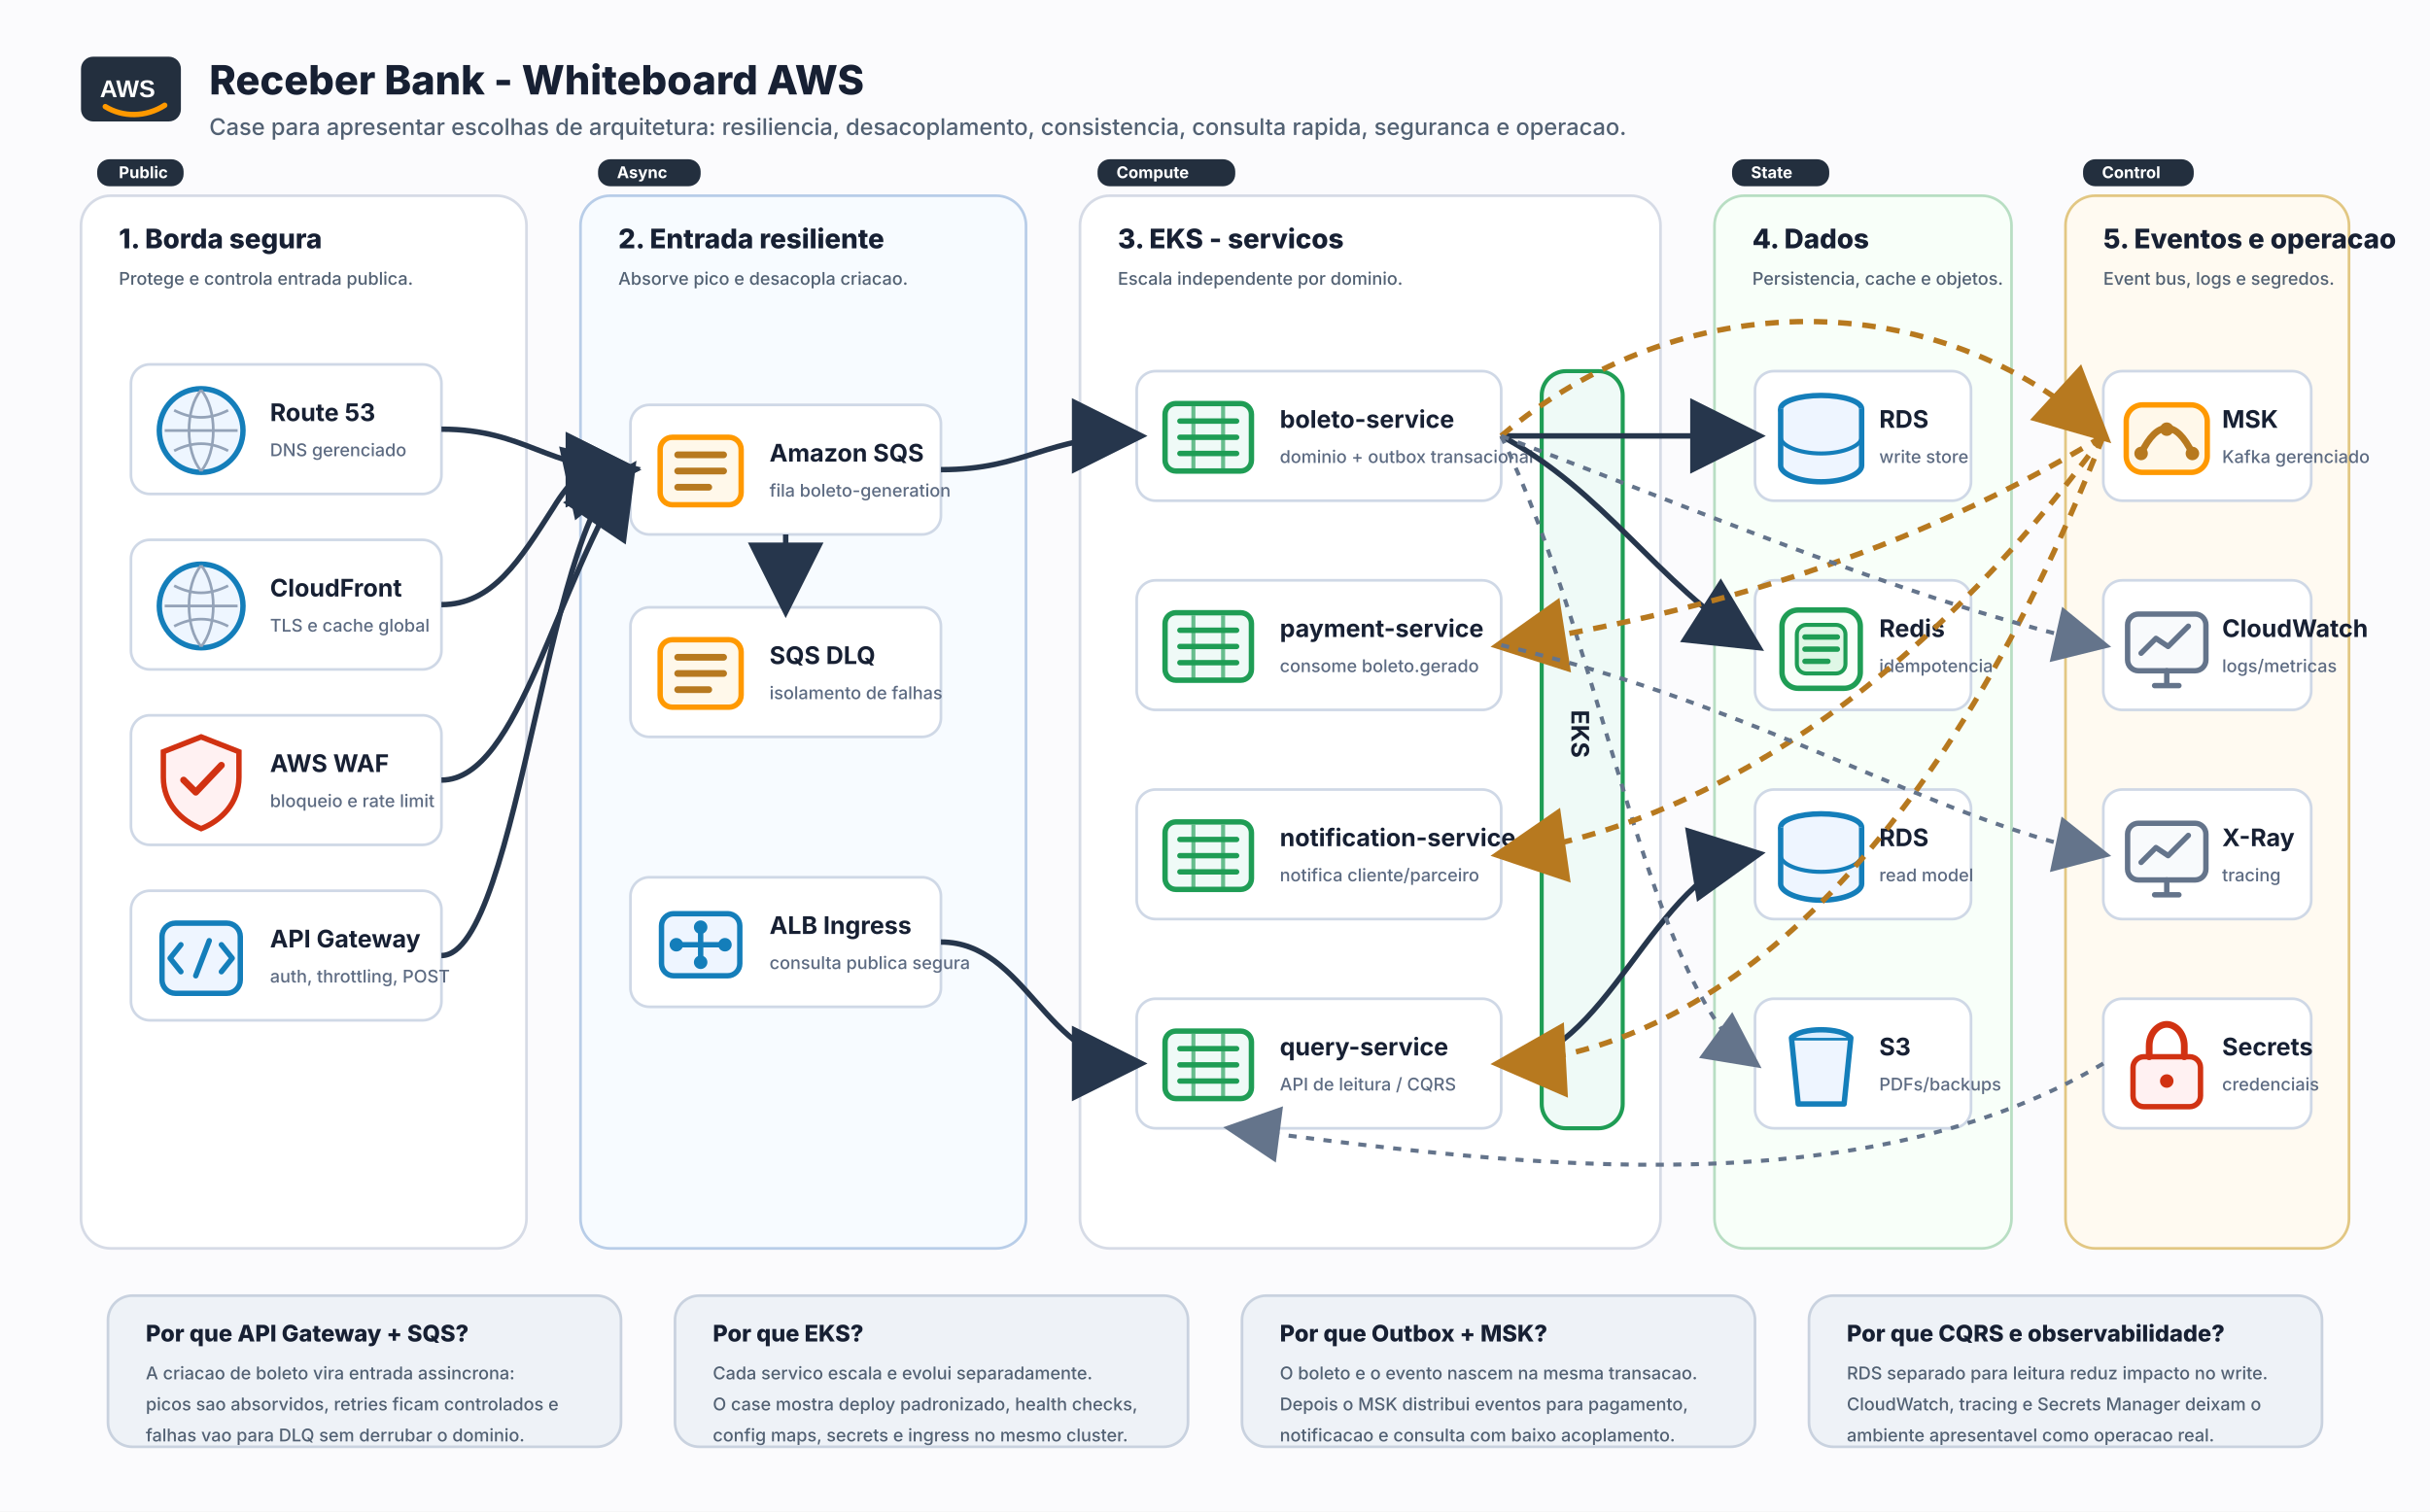
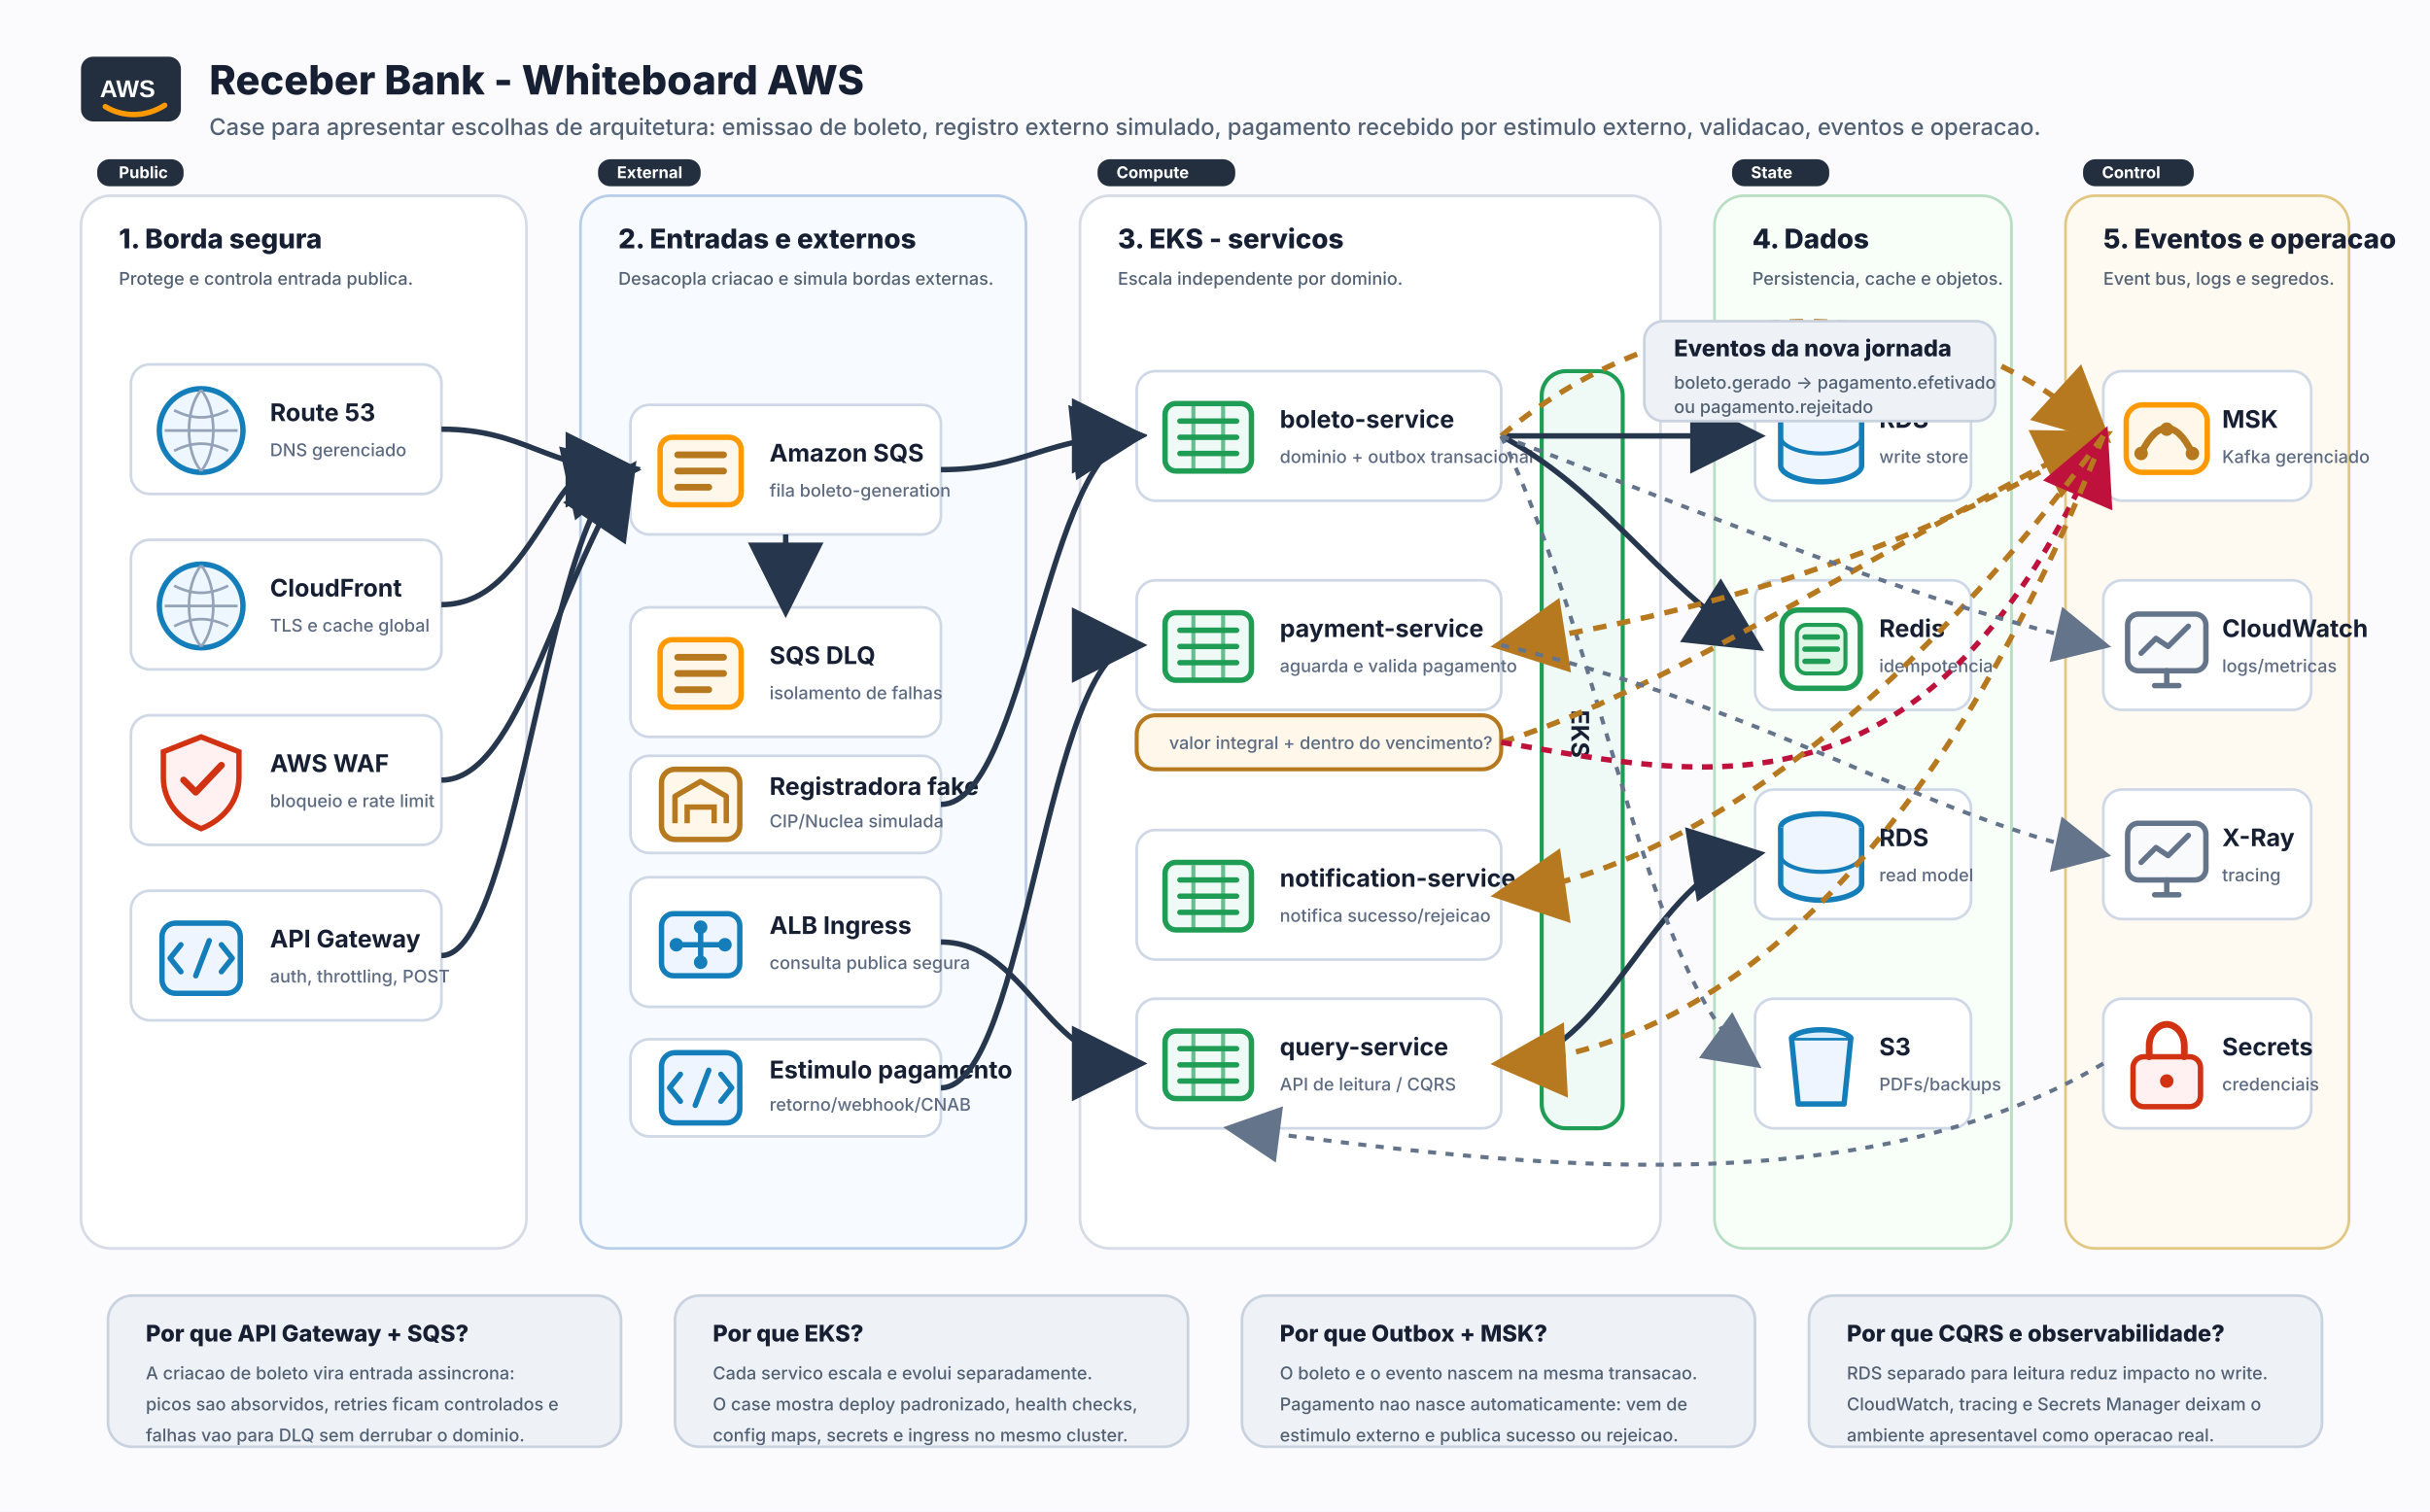
<svg xmlns="http://www.w3.org/2000/svg" width="1800" height="1120" viewBox="0 0 1800 1120" role="img" aria-labelledby="title desc">
  <defs>
    <style>
      .canvas { fill: #fbfbfd; }
      .aws-orange { fill: #ff9900; }
      .aws-dark { fill: #232f3e; }
      .aws-blue { fill: #147eba; }
      .aws-green { fill: #1f9d55; }
      .aws-purple { fill: #8c4fff; }
      .aws-red { fill: #d13212; }
      .aws-gray { fill: #eef2f7; stroke: #c9d2df; stroke-width: 2; }
      .zone { fill: #ffffff; stroke: #d6dbe6; stroke-width: 2; rx: 22; }
      .zone-alt { fill: #f7fbff; stroke: #b8cde8; stroke-width: 2; rx: 22; }
      .zone-data { fill: #f8fff9; stroke: #b8dec3; stroke-width: 2; rx: 22; }
      .zone-ops { fill: #fffaf1; stroke: #e2c783; stroke-width: 2; rx: 22; }
      .icon-card { fill: #ffffff; stroke: #cfd8e6; stroke-width: 2; rx: 14; }
      .svc-title { fill: #172033; font: 700 18px Inter, Arial, sans-serif; }
      .svc-sub { fill: #5d6b82; font: 500 13px Inter, Arial, sans-serif; }
      .heading { fill: #172033; font: 800 30px Inter, Arial, sans-serif; }
      .subheading { fill: #526173; font: 500 17px Inter, Arial, sans-serif; }
      .zone-title { fill: #172033; font: 800 20px Inter, Arial, sans-serif; }
      .note-title { fill: #172033; font: 800 17px Inter, Arial, sans-serif; }
      .note { fill: #526173; font: 500 13px Inter, Arial, sans-serif; }
      .path { fill: none; stroke: #26364c; stroke-width: 4; marker-end: url(#arrow); }
      .event { fill: none; stroke: #b7791f; stroke-width: 4; stroke-dasharray: 10 8; marker-end: url(#arrow-event); }
      .ops { fill: none; stroke: #64748b; stroke-width: 3; stroke-dasharray: 6 7; marker-end: url(#arrow-ops); }
      .thin { fill: none; stroke: #94a3b8; stroke-width: 2; }
      .badge { fill: #232f3e; rx: 9; }
      .badge-text { fill: #ffffff; font: 700 12px Inter, Arial, sans-serif; }
+       .decision { fill: #fff8ea; stroke: #b7791f; stroke-width: 3; rx: 14; }
+       .reject { fill: none; stroke: #be123c; stroke-width: 4; stroke-dasharray: 8 7; marker-end: url(#arrow-reject); }
    </style>
    <marker id="arrow" markerWidth="14" markerHeight="14" refX="12" refY="7" orient="auto">
      <path d="M 0 0 L 14 7 L 0 14 z" fill="#26364c" />
    </marker>
    <marker id="arrow-event" markerWidth="14" markerHeight="14" refX="12" refY="7" orient="auto">
      <path d="M 0 0 L 14 7 L 0 14 z" fill="#b7791f" />
    </marker>
    <marker id="arrow-ops" markerWidth="14" markerHeight="14" refX="12" refY="7" orient="auto">
      <path d="M 0 0 L 14 7 L 0 14 z" fill="#64748b" />
+     </marker>
+     <marker id="arrow-reject" markerWidth="14" markerHeight="14" refX="12" refY="7" orient="auto">
+       <path d="M 0 0 L 14 7 L 0 14 z" fill="#be123c" />
    </marker>
    <g id="aws-logo">
      <rect width="74" height="48" rx="9" class="aws-dark" />
      <text x="14" y="30" fill="#ffffff" font-family="Arial, sans-serif" font-weight="700" font-size="18">AWS</text>
      <path d="M18 37 C31 45, 48 45, 62 36" fill="none" stroke="#ff9900" stroke-width="4" stroke-linecap="round" />
    </g>
    <g id="globe">
      <circle cx="37" cy="37" r="31" fill="#eef6ff" stroke="#147eba" stroke-width="4" />
      <path d="M10 37 H64 M37 7 C25 21, 25 53, 37 67 M37 7 C49 21, 49 53, 37 67" class="thin" />
      <path d="M17 22 C31 29, 43 29, 57 22 M17 52 C31 45, 43 45, 57 52" class="thin" />
    </g>
    <g id="shield">
      <path d="M37 6 L65 17 V36 C65 55 52 68 37 74 C22 68 9 55 9 36 V17 Z" fill="#fff1f2" stroke="#d13212" stroke-width="4" />
      <path d="M24 38 L33 47 L52 27" fill="none" stroke="#d13212" stroke-width="5" stroke-linecap="round" stroke-linejoin="round" />
    </g>
    <g id="queue">
      <rect x="7" y="12" width="60" height="50" rx="9" fill="#fff8ea" stroke="#ff9900" stroke-width="4" />
      <path d="M20 25 H54 M20 37 H54 M20 49 H43" stroke="#b7791f" stroke-width="5" stroke-linecap="round" />
    </g>
    <g id="container">
      <rect x="5" y="12" width="64" height="50" rx="8" fill="#effaf7" stroke="#1f9d55" stroke-width="4" />
      <path d="M16 25 H58 M16 37 H58 M16 49 H58" stroke="#1f9d55" stroke-width="4" stroke-linecap="round" />
      <path d="M26 14 V62 M48 14 V62" stroke="#1f9d55" stroke-width="3" opacity=".65" />
    </g>
    <g id="database">
      <ellipse cx="37" cy="16" rx="30" ry="10" fill="#eef5ff" stroke="#147eba" stroke-width="4" />
      <path d="M7 16 V58 C7 64 20 70 37 70 C54 70 67 64 67 58 V16" fill="#eef5ff" stroke="#147eba" stroke-width="4" />
      <path d="M7 37 C7 43 20 49 37 49 C54 49 67 43 67 37" fill="none" stroke="#147eba" stroke-width="3" />
    </g>
    <g id="cache">
      <rect x="8" y="10" width="58" height="58" rx="12" fill="#f8fff9" stroke="#1f9d55" stroke-width="4" />
      <rect x="19" y="21" width="36" height="36" rx="7" fill="#dff7e6" stroke="#1f9d55" stroke-width="3" />
      <path d="M25 30 H49 M25 39 H49 M25 48 H42" stroke="#1f9d55" stroke-width="4" stroke-linecap="round" />
    </g>
    <g id="stream">
      <rect x="7" y="13" width="60" height="50" rx="12" fill="#fff8ea" stroke="#ff9900" stroke-width="4" />
      <path d="M18 49 C30 24, 44 24, 56 49" fill="none" stroke="#b7791f" stroke-width="5" stroke-linecap="round" />
      <circle cx="18" cy="49" r="5" fill="#b7791f" />
      <circle cx="37" cy="31" r="5" fill="#b7791f" />
      <circle cx="56" cy="49" r="5" fill="#b7791f" />
    </g>
    <g id="bucket">
      <path d="M15 17 H59 L54 66 H20 Z" fill="#eef5ff" stroke="#147eba" stroke-width="4" stroke-linejoin="round" />
      <path d="M15 17 C22 9, 52 9, 59 17" fill="#dceeff" stroke="#147eba" stroke-width="4" />
    </g>
    <g id="lock">
      <rect x="12" y="31" width="50" height="37" rx="8" fill="#fff1f2" stroke="#d13212" stroke-width="4" />
      <path d="M24 31 V23 C24 13, 31 7, 37 7 C43 7, 50 13, 50 23 V31" fill="none" stroke="#d13212" stroke-width="5" stroke-linecap="round" />
      <circle cx="37" cy="49" r="5" fill="#d13212" />
    </g>
    <g id="monitor">
      <rect x="8" y="13" width="58" height="42" rx="8" fill="#f8fafc" stroke="#64748b" stroke-width="4" />
      <path d="M18 42 L29 31 L38 37 L53 22" fill="none" stroke="#64748b" stroke-width="4" stroke-linecap="round" stroke-linejoin="round" />
      <path d="M28 66 H46 M37 55 V66" stroke="#64748b" stroke-width="4" stroke-linecap="round" />
    </g>
    <g id="api">
      <rect x="8" y="12" width="58" height="52" rx="10" fill="#eef5ff" stroke="#147eba" stroke-width="4" />
      <path d="M22 28 L14 38 L22 48 M52 28 L60 38 L52 48" fill="none" stroke="#147eba" stroke-width="4" stroke-linecap="round" stroke-linejoin="round" />
      <path d="M33 51 L43 25" stroke="#147eba" stroke-width="4" stroke-linecap="round" />
    </g>
    <g id="alb">
      <rect x="8" y="15" width="58" height="46" rx="9" fill="#eef5ff" stroke="#147eba" stroke-width="4" />
      <path d="M19 38 H55 M37 25 V51" stroke="#147eba" stroke-width="4" stroke-linecap="round" />
      <circle cx="19" cy="38" r="5" fill="#147eba" />
      <circle cx="37" cy="25" r="5" fill="#147eba" />
      <circle cx="55" cy="38" r="5" fill="#147eba" />
      <circle cx="37" cy="51" r="5" fill="#147eba" />
    </g>
+     <g id="partner">
+       <rect x="8" y="12" width="58" height="52" rx="10" fill="#fff8ea" stroke="#b7791f" stroke-width="4" />
+       <path d="M18 52 V32 L37 21 L56 32 V52" fill="none" stroke="#b7791f" stroke-width="4" stroke-linejoin="round" />
+       <path d="M27 52 V40 H47 V52" fill="none" stroke="#b7791f" stroke-width="4" />
+     </g>
  </defs>
  <rect width="1800" height="1120" class="canvas" />
  <use href="#aws-logo" x="60" y="42" />
  <text x="155" y="70" class="heading">Receber Bank - Whiteboard AWS</text>
-   <text x="155" y="100" class="subheading">Case para apresentar escolhas de arquitetura: resiliencia, desacoplamento, consistencia, consulta rapida, seguranca e operacao.</text>
+   <text x="155" y="100" class="subheading">Case para apresentar escolhas de arquitetura: emissao de boleto, registro externo simulado, pagamento recebido por estimulo externo, validacao, eventos e operacao.</text>
  <rect x="60" y="145" width="330" height="780" class="zone" />
  <text x="88" y="184" class="zone-title">1. Borda segura</text>
  <text x="88" y="211" class="note">Protege e controla entrada publica.</text>
  <rect x="430" y="145" width="330" height="780" class="zone-alt" />
-   <text x="458" y="184" class="zone-title">2. Entrada resiliente</text>
-   <text x="458" y="211" class="note">Absorve pico e desacopla criacao.</text>
+   <text x="458" y="184" class="zone-title">2. Entradas e externos</text>
+   <text x="458" y="211" class="note">Desacopla criacao e simula bordas externas.</text>
  <rect x="800" y="145" width="430" height="780" class="zone" />
  <text x="828" y="184" class="zone-title">3. EKS - servicos</text>
  <text x="828" y="211" class="note">Escala independente por dominio.</text>
  <rect x="1270" y="145" width="220" height="780" class="zone-data" />
  <text x="1298" y="184" class="zone-title">4. Dados</text>
  <text x="1298" y="211" class="note">Persistencia, cache e objetos.</text>
  <rect x="1530" y="145" width="210" height="780" class="zone-ops" />
  <text x="1558" y="184" class="zone-title">5. Eventos e operacao</text>
  <text x="1558" y="211" class="note">Event bus, logs e segredos.</text>
  <rect x="97" y="270" width="230" height="96" class="icon-card" />
  <use href="#globe" x="112" y="282" />
  <text x="200" y="312" class="svc-title">Route 53</text>
  <text x="200" y="338" class="svc-sub">DNS gerenciado</text>
  <rect x="97" y="400" width="230" height="96" class="icon-card" />
  <use href="#globe" x="112" y="412" />
  <text x="200" y="442" class="svc-title">CloudFront</text>
  <text x="200" y="468" class="svc-sub">TLS e cache global</text>
  <rect x="97" y="530" width="230" height="96" class="icon-card" />
  <use href="#shield" x="112" y="540" />
  <text x="200" y="572" class="svc-title">AWS WAF</text>
  <text x="200" y="598" class="svc-sub">bloqueio e rate limit</text>
  <rect x="97" y="660" width="230" height="96" class="icon-card" />
  <use href="#api" x="112" y="672" />
  <text x="200" y="702" class="svc-title">API Gateway</text>
  <text x="200" y="728" class="svc-sub">auth, throttling, POST</text>
  <rect x="467" y="300" width="230" height="96" class="icon-card" />
  <use href="#queue" x="482" y="312" />
  <text x="570" y="342" class="svc-title">Amazon SQS</text>
  <text x="570" y="368" class="svc-sub">fila boleto-generation</text>
  <rect x="467" y="450" width="230" height="96" class="icon-card" />
  <use href="#queue" x="482" y="462" />
  <text x="570" y="492" class="svc-title">SQS DLQ</text>
  <text x="570" y="518" class="svc-sub">isolamento de falhas</text>
  <rect x="467" y="650" width="230" height="96" class="icon-card" />
  <use href="#alb" x="482" y="662" />
  <text x="570" y="692" class="svc-title">ALB Ingress</text>
  <text x="570" y="718" class="svc-sub">consulta publica segura</text>
+   <rect x="467" y="560" width="230" height="72" class="icon-card" />
+   <use href="#partner" x="482" y="558" />
+   <text x="570" y="589" class="svc-title">Registradora fake</text>
+   <text x="570" y="613" class="svc-sub">CIP/Nuclea simulada</text>
+   <rect x="467" y="770" width="230" height="72" class="icon-card" />
+   <use href="#api" x="482" y="768" />
+   <text x="570" y="799" class="svc-title">Estimulo pagamento</text>
+   <text x="570" y="823" class="svc-sub">retorno/webhook/CNAB</text>
  <rect x="842" y="275" width="270" height="96" class="icon-card" />
  <use href="#container" x="858" y="287" />
  <text x="948" y="317" class="svc-title">boleto-service</text>
  <text x="948" y="343" class="svc-sub">dominio + outbox transacional</text>
  <rect x="842" y="430" width="270" height="96" class="icon-card" />
  <use href="#container" x="858" y="442" />
  <text x="948" y="472" class="svc-title">payment-service</text>
-   <text x="948" y="498" class="svc-sub">consome boleto.gerado</text>
-   <rect x="842" y="585" width="270" height="96" class="icon-card" />
-   <use href="#container" x="858" y="597" />
-   <text x="948" y="627" class="svc-title">notification-service</text>
-   <text x="948" y="653" class="svc-sub">notifica cliente/parceiro</text>
+   <text x="948" y="498" class="svc-sub">aguarda e valida pagamento</text>
+   <rect x="842" y="530" width="270" height="40" class="decision" />
+   <text x="866" y="555" class="svc-sub">valor integral + dentro do vencimento?</text>
+   <rect x="842" y="615" width="270" height="96" class="icon-card" />
+   <use href="#container" x="858" y="627" />
+   <text x="948" y="657" class="svc-title">notification-service</text>
+   <text x="948" y="683" class="svc-sub">notifica sucesso/rejeicao</text>
  <rect x="842" y="740" width="270" height="96" class="icon-card" />
  <use href="#container" x="858" y="752" />
  <text x="948" y="782" class="svc-title">query-service</text>
  <text x="948" y="808" class="svc-sub">API de leitura / CQRS</text>
  <rect x="1142" y="275" width="60" height="561" fill="#effaf7" stroke="#1f9d55" stroke-width="3" rx="18" />
  <text x="1164" y="526" class="svc-title" transform="rotate(90 1164 526)">EKS</text>
  <rect x="1300" y="275" width="160" height="96" class="icon-card" />
  <use href="#database" x="1312" y="287" />
  <text x="1392" y="317" class="svc-title">RDS</text>
  <text x="1392" y="343" class="svc-sub">write store</text>
  <rect x="1300" y="430" width="160" height="96" class="icon-card" />
  <use href="#cache" x="1312" y="442" />
  <text x="1392" y="472" class="svc-title">Redis</text>
  <text x="1392" y="498" class="svc-sub">idempotencia</text>
  <rect x="1300" y="585" width="160" height="96" class="icon-card" />
  <use href="#database" x="1312" y="597" />
  <text x="1392" y="627" class="svc-title">RDS</text>
  <text x="1392" y="653" class="svc-sub">read model</text>
  <rect x="1300" y="740" width="160" height="96" class="icon-card" />
  <use href="#bucket" x="1312" y="752" />
  <text x="1392" y="782" class="svc-title">S3</text>
  <text x="1392" y="808" class="svc-sub">PDFs/backups</text>
  <rect x="1558" y="275" width="154" height="96" class="icon-card" />
  <use href="#stream" x="1568" y="287" />
  <text x="1646" y="317" class="svc-title">MSK</text>
  <text x="1646" y="343" class="svc-sub">Kafka gerenciado</text>
  <rect x="1558" y="430" width="154" height="96" class="icon-card" />
  <use href="#monitor" x="1568" y="442" />
  <text x="1646" y="472" class="svc-title">CloudWatch</text>
  <text x="1646" y="498" class="svc-sub">logs/metricas</text>
  <rect x="1558" y="585" width="154" height="96" class="icon-card" />
  <use href="#monitor" x="1568" y="597" />
  <text x="1646" y="627" class="svc-title">X-Ray</text>
  <text x="1646" y="653" class="svc-sub">tracing</text>
  <rect x="1558" y="740" width="154" height="96" class="icon-card" />
  <use href="#lock" x="1568" y="752" />
  <text x="1646" y="782" class="svc-title">Secrets</text>
  <text x="1646" y="808" class="svc-sub">credenciais</text>
  <path d="M327 318 C390 318 405 348 467 348" class="path" />
  <path d="M327 448 C365 448 385 415 410 376 C435 335 450 348 467 348" class="path" />
  <path d="M327 578 C385 578 412 430 467 348" class="path" />
  <path d="M327 708 C385 708 407 361 467 348" class="path" />
  <path d="M697 348 C760 348 775 323 842 323" class="path" />
  <path d="M582 396 C582 420 582 430 582 450" class="path" />
+   <path d="M697 596 C760 596 775 330 842 323" class="path" />
  <path d="M697 698 C760 698 775 788 842 788" class="path" />
+   <path d="M697 806 C760 806 775 478 842 478" class="path" />
  <path d="M1112 323 C1180 323 1230 323 1300 323" class="path" />
  <path d="M1112 323 C1190 365 1225 430 1300 478" class="path" />
  <path d="M1112 788 C1190 788 1225 645 1300 633" class="path" />
  <path d="M1112 323 C1190 485 1220 730 1300 788" class="ops" />
  <path d="M1112 323 C1245 210 1435 210 1558 323" class="event" />
  <path d="M1558 323 C1415 410 1260 455 1112 478" class="event" />
-   <path d="M1558 323 C1420 512 1260 612 1112 633" class="event" />
+   <path d="M1112 550 C1240 510 1415 392 1558 323" class="event" />
+   <path d="M1112 550 C1260 575 1430 620 1558 323" class="reject" />
+   <path d="M1558 323 C1420 512 1260 642 1112 663" class="event" />
  <path d="M1558 323 C1430 650 1260 780 1112 788" class="event" />
  <path d="M1112 323 C1300 395 1425 448 1558 478" class="ops" />
  <path d="M1112 478 C1310 525 1425 605 1558 633" class="ops" />
  <path d="M1558 788 C1370 900 1100 860 912 836" class="ops" />
+   <rect x="1218" y="238" width="260" height="74" class="aws-gray" rx="14" />
+   <text x="1240" y="264" class="note-title">Eventos da nova jornada</text>
+   <text x="1240" y="288" class="note">boleto.gerado -&gt; pagamento.efetivado</text>
+   <text x="1240" y="306" class="note">ou pagamento.rejeitado</text>
  <rect x="80" y="960" width="380" height="112" class="aws-gray" rx="18" />
  <text x="108" y="994" class="note-title">Por que API Gateway + SQS?</text>
  <text x="108" y="1022" class="note">A criacao de boleto vira entrada assincrona:</text>
  <text x="108" y="1045" class="note">picos sao absorvidos, retries ficam controlados e</text>
  <text x="108" y="1068" class="note">falhas vao para DLQ sem derrubar o dominio.</text>
  <rect x="500" y="960" width="380" height="112" class="aws-gray" rx="18" />
  <text x="528" y="994" class="note-title">Por que EKS?</text>
  <text x="528" y="1022" class="note">Cada servico escala e evolui separadamente.</text>
  <text x="528" y="1045" class="note">O case mostra deploy padronizado, health checks,</text>
  <text x="528" y="1068" class="note">config maps, secrets e ingress no mesmo cluster.</text>
  <rect x="920" y="960" width="380" height="112" class="aws-gray" rx="18" />
  <text x="948" y="994" class="note-title">Por que Outbox + MSK?</text>
  <text x="948" y="1022" class="note">O boleto e o evento nascem na mesma transacao.</text>
-   <text x="948" y="1045" class="note">Depois o MSK distribui eventos para pagamento,</text>
-   <text x="948" y="1068" class="note">notificacao e consulta com baixo acoplamento.</text>
+   <text x="948" y="1045" class="note">Pagamento nao nasce automaticamente: vem de</text>
+   <text x="948" y="1068" class="note">estimulo externo e publica sucesso ou rejeicao.</text>
  <rect x="1340" y="960" width="380" height="112" class="aws-gray" rx="18" />
  <text x="1368" y="994" class="note-title">Por que CQRS e observabilidade?</text>
  <text x="1368" y="1022" class="note">RDS separado para leitura reduz impacto no write.</text>
  <text x="1368" y="1045" class="note">CloudWatch, tracing e Secrets Manager deixam o</text>
  <text x="1368" y="1068" class="note">ambiente apresentavel como operacao real.</text>
  <rect x="72" y="118" width="64" height="20" class="badge" />
  <text x="88" y="132" class="badge-text">Public</text>
  <rect x="443" y="118" width="76" height="20" class="badge" />
-   <text x="457" y="132" class="badge-text">Async</text>
+   <text x="457" y="132" class="badge-text">External</text>
  <rect x="813" y="118" width="102" height="20" class="badge" />
  <text x="827" y="132" class="badge-text">Compute</text>
  <rect x="1283" y="118" width="72" height="20" class="badge" />
  <text x="1297" y="132" class="badge-text">State</text>
  <rect x="1543" y="118" width="82" height="20" class="badge" />
  <text x="1557" y="132" class="badge-text">Control</text>
</svg>
